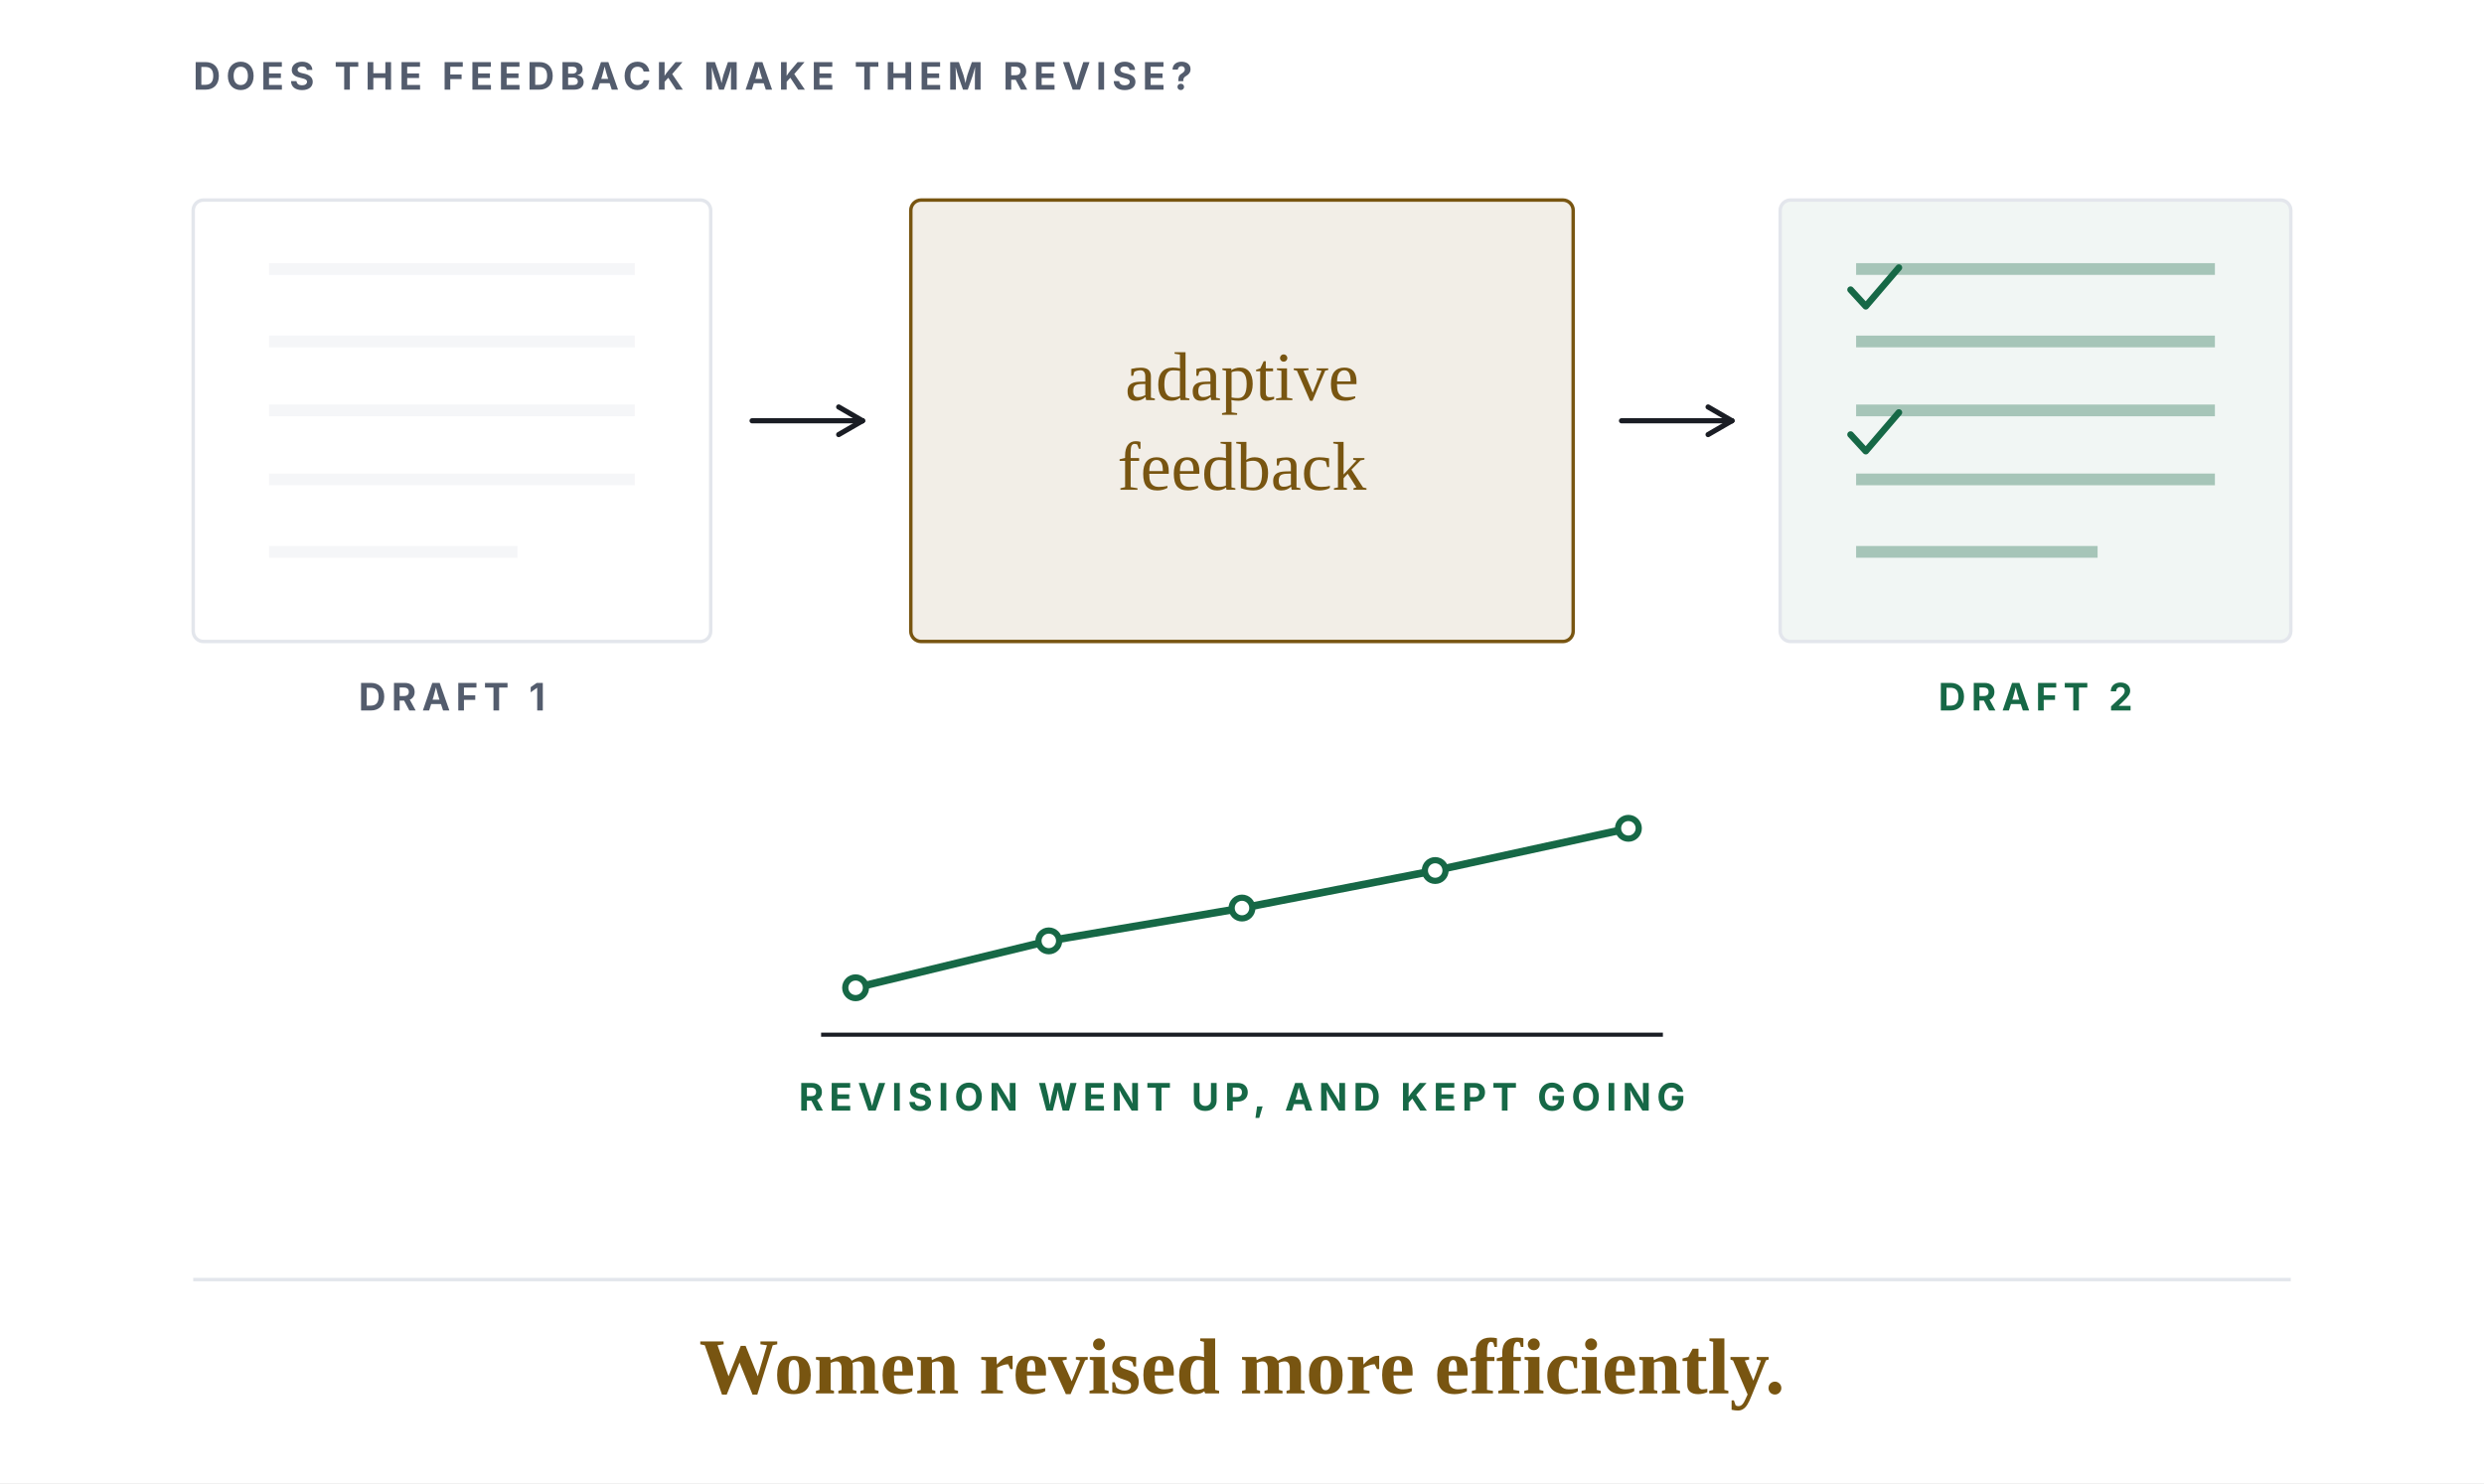
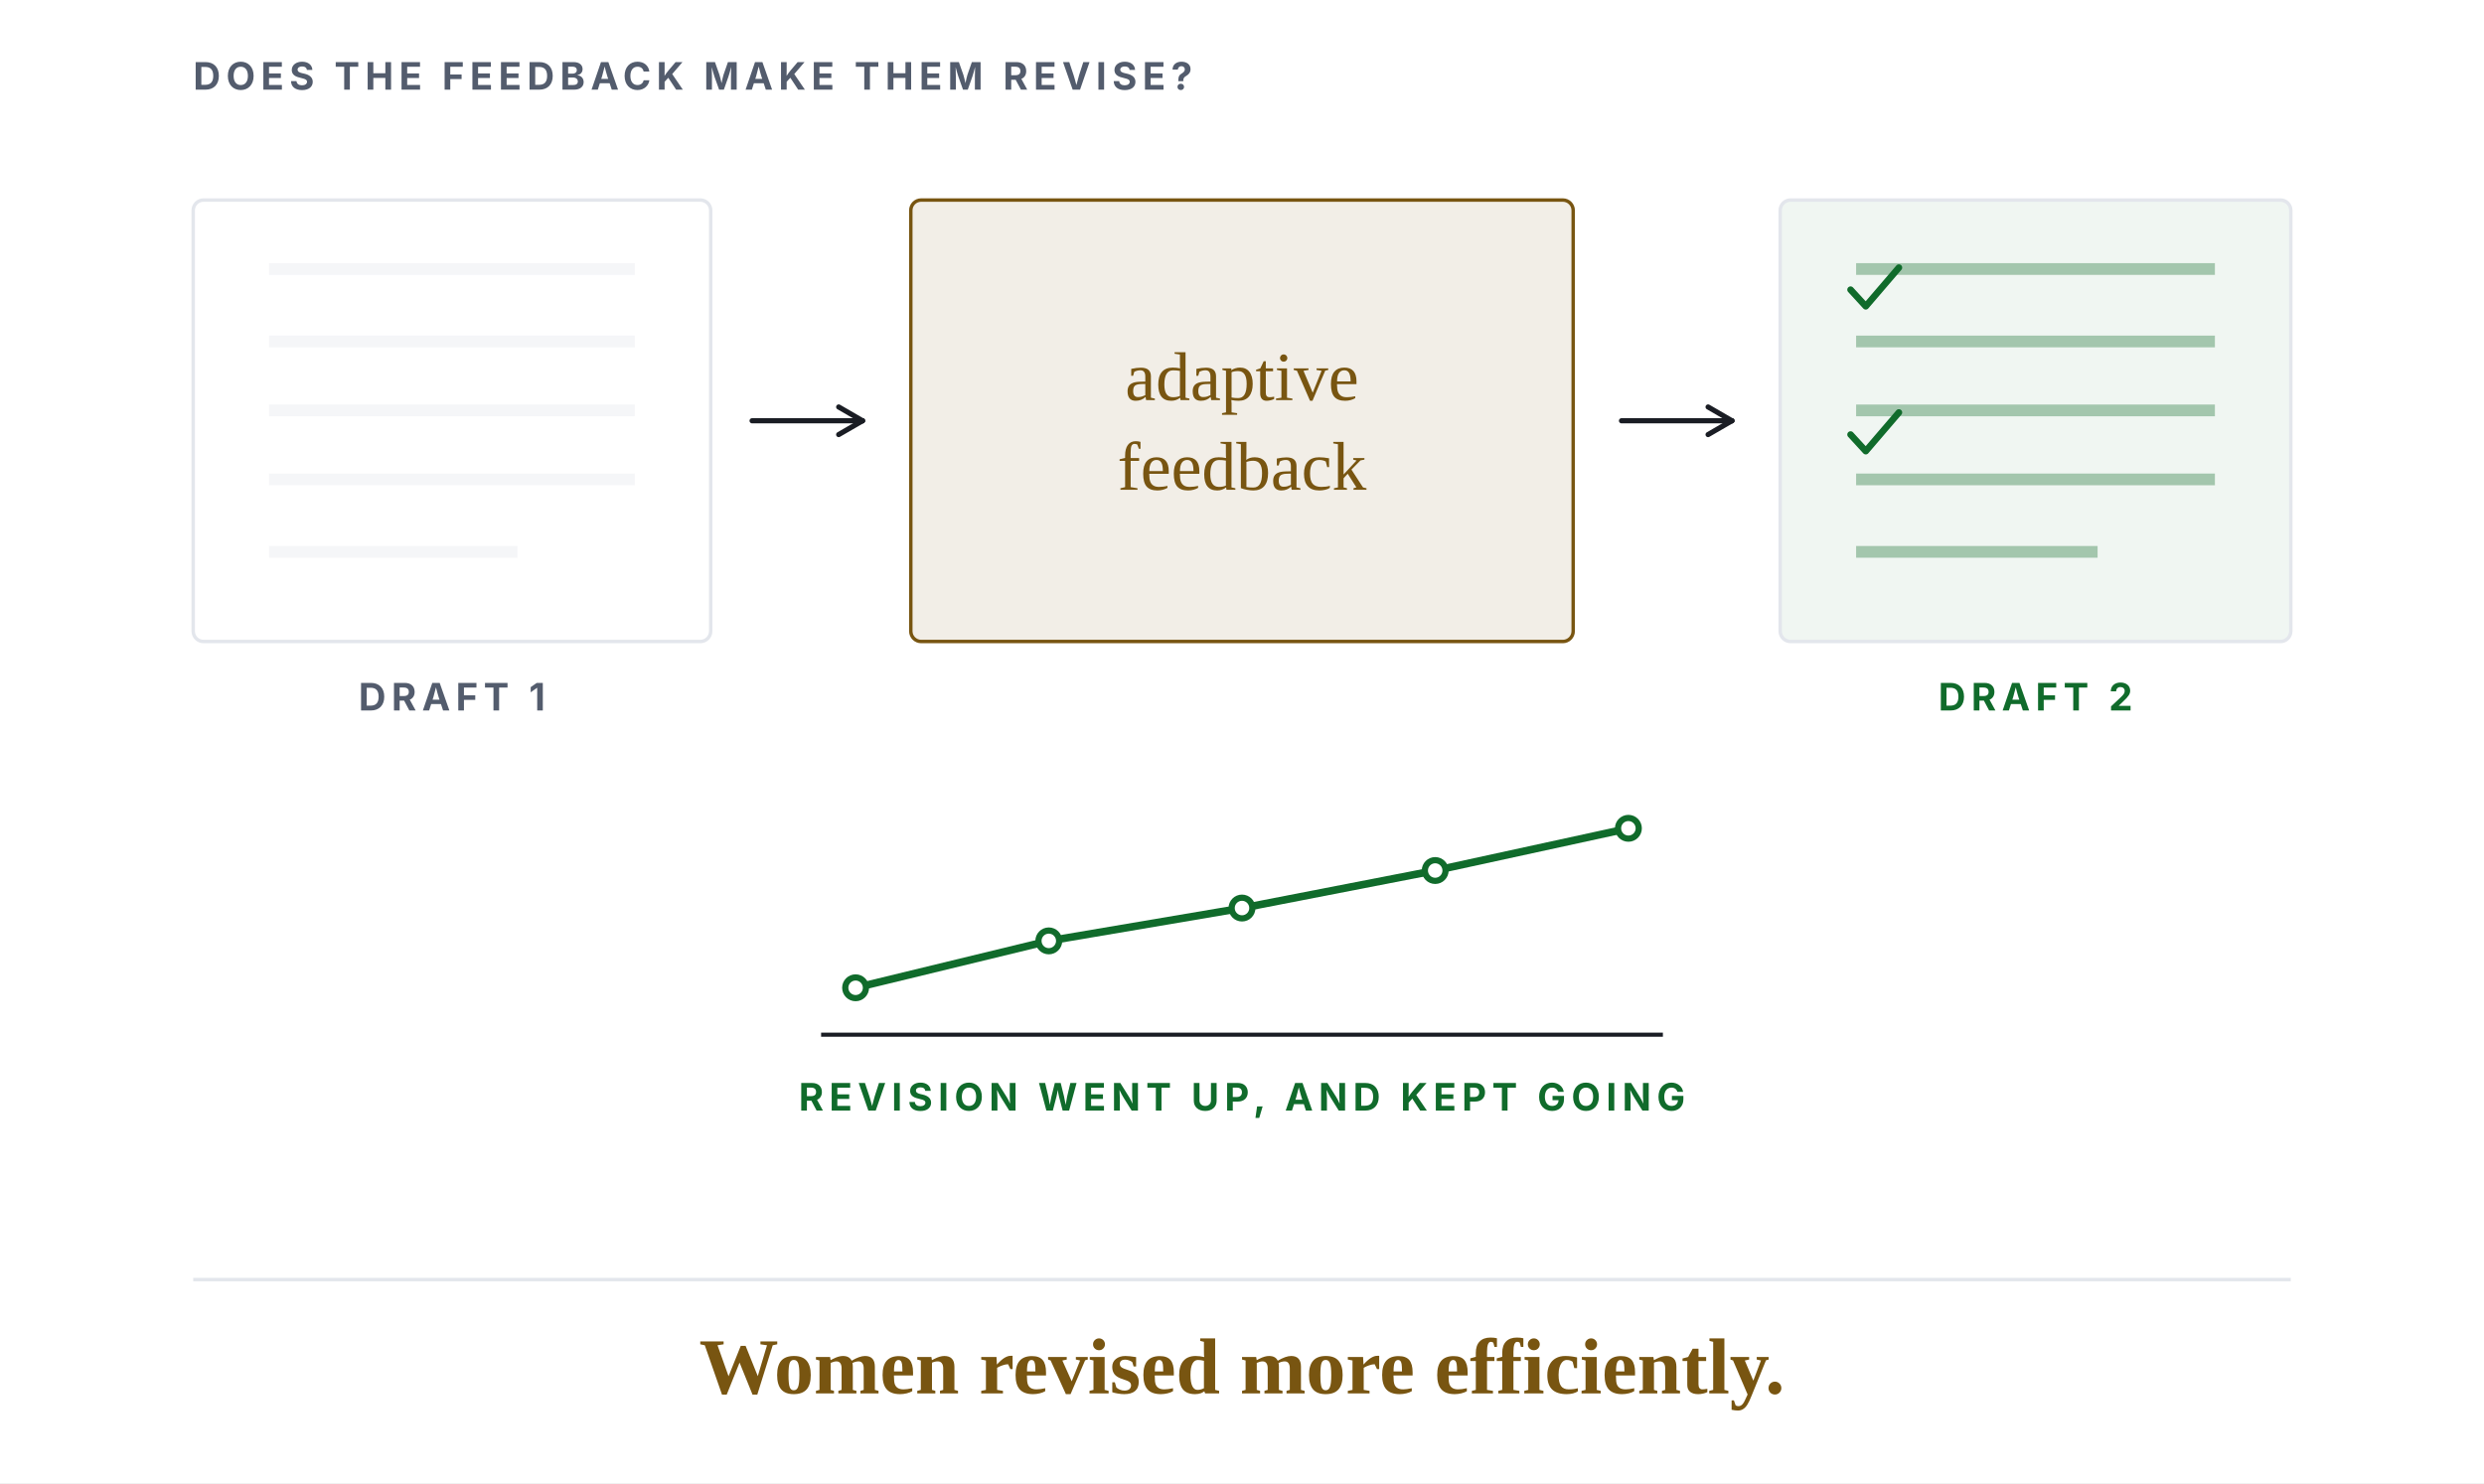
<svg xmlns="http://www.w3.org/2000/svg" class="wb" viewBox="0 0 720 430" role="img" aria-label="Adaptive writing support measurably increased revision; learners improved over time, and women revised more efficiently.">
  <rect width="720" height="430" fill="#ffffff" />
  <text x="56" y="26" text-anchor="start" font-family="Inter,-apple-system,'Helvetica Neue',system-ui,sans-serif" font-size="11" font-weight="700" fill="#535c6d" letter-spacing="1.6">DOES THE FEEDBACK MAKE THEM REVISE?</text>
  <rect x="56" y="58" width="150" height="128" rx="3" fill="none" stroke="#e3e6ec" stroke-width="1" />
  <path d="M78 78 H184" fill="none" stroke="#e3e6ec" stroke-width="3.4" stroke-linecap="butt" stroke-linejoin="round" stroke-opacity="0.34" />
  <path d="M78 99 H184" fill="none" stroke="#e3e6ec" stroke-width="3.4" stroke-linecap="butt" stroke-linejoin="round" stroke-opacity="0.34" />
  <path d="M78 119 H184" fill="none" stroke="#e3e6ec" stroke-width="3.4" stroke-linecap="butt" stroke-linejoin="round" stroke-opacity="0.34" />
  <path d="M78 139 H184" fill="none" stroke="#e3e6ec" stroke-width="3.4" stroke-linecap="butt" stroke-linejoin="round" stroke-opacity="0.34" />
  <path d="M78 160 H150" fill="none" stroke="#e3e6ec" stroke-width="3.4" stroke-linecap="butt" stroke-linejoin="round" stroke-opacity="0.34" />
  <text x="131" y="206" text-anchor="middle" font-family="Inter,-apple-system,'Helvetica Neue',system-ui,sans-serif" font-size="11" font-weight="700" fill="#535c6d" letter-spacing="1.6">DRAFT 1</text>
  <path d="M218 122 L250 122" fill="none" stroke="#1a1d24" stroke-width="1.5" stroke-linecap="round" stroke-linejoin="round" />
  <path d="M250 122 l-6.9 4.0" fill="none" stroke="#1a1d24" stroke-width="1.5" stroke-linecap="round" stroke-linejoin="round" />
  <path d="M250 122 l-6.9 -4.0" fill="none" stroke="#1a1d24" stroke-width="1.5" stroke-linecap="round" stroke-linejoin="round" />
  <rect x="264" y="58" width="192" height="128" rx="3" fill="#785511" fill-opacity="0.1" />
  <rect x="264" y="58" width="192" height="128" rx="3" fill="none" stroke="#785511" stroke-width="1" />
  <text x="360" y="116" text-anchor="middle" font-family="Fraunces,Georgia,'Times New Roman',serif" font-size="20" font-weight="500" fill="#785511">adaptive</text>
  <text x="360" y="142" text-anchor="middle" font-family="Fraunces,Georgia,'Times New Roman',serif" font-size="20" font-weight="500" fill="#785511">feedback</text>
  <path d="M470 122 L502 122" fill="none" stroke="#1a1d24" stroke-width="1.5" stroke-linecap="round" stroke-linejoin="round" />
  <path d="M502 122 l-6.9 4.0" fill="none" stroke="#1a1d24" stroke-width="1.5" stroke-linecap="round" stroke-linejoin="round" />
  <path d="M502 122 l-6.9 -4.0" fill="none" stroke="#1a1d24" stroke-width="1.5" stroke-linecap="round" stroke-linejoin="round" />
-   <rect x="516" y="58" width="148" height="128" rx="3" fill="#166846" fill-opacity="0.06" />
+   <rect x="516" y="58" width="148" height="128" rx="3" fill="#106b2b" fill-opacity="0.06" />
  <rect x="516" y="58" width="148" height="128" rx="3" fill="none" stroke="#e3e6ec" stroke-width="1" />
-   <path d="M538 78 H642" fill="none" stroke="#166846" stroke-width="3.4" stroke-linecap="butt" stroke-linejoin="round" stroke-opacity="0.34" />
-   <path d="M538 99 H642" fill="none" stroke="#166846" stroke-width="3.4" stroke-linecap="butt" stroke-linejoin="round" stroke-opacity="0.34" />
-   <path d="M538 119 H642" fill="none" stroke="#166846" stroke-width="3.4" stroke-linecap="butt" stroke-linejoin="round" stroke-opacity="0.34" />
-   <path d="M538 139 H642" fill="none" stroke="#166846" stroke-width="3.4" stroke-linecap="butt" stroke-linejoin="round" stroke-opacity="0.34" />
-   <path d="M538 160 H608" fill="none" stroke="#166846" stroke-width="3.4" stroke-linecap="butt" stroke-linejoin="round" stroke-opacity="0.34" />
-   <path d="M536.4 84 l4.4 4.8 l9.6 -11.2" fill="none" stroke="#166846" stroke-width="1.92" stroke-linecap="round" stroke-linejoin="round" />
-   <path d="M536.4 126 l4.4 4.8 l9.6 -11.2" fill="none" stroke="#166846" stroke-width="1.92" stroke-linecap="round" stroke-linejoin="round" />
-   <text x="590" y="206" text-anchor="middle" font-family="Inter,-apple-system,'Helvetica Neue',system-ui,sans-serif" font-size="11" font-weight="700" fill="#166846" letter-spacing="1.6">DRAFT 2</text>
-   <path d="M248.0 286.4 L304.0 272.8 L360.0 263.3 L416.0 252.4 L472.0 240.2" fill="none" stroke="#166846" stroke-width="2.2" stroke-linecap="round" stroke-linejoin="round" />
-   <circle cx="248.0" cy="286.4" r="3" fill="#ffffff" stroke="#166846" stroke-width="1.8" />
-   <circle cx="304.0" cy="272.8" r="3" fill="#ffffff" stroke="#166846" stroke-width="1.8" />
-   <circle cx="360.0" cy="263.28" r="3" fill="#ffffff" stroke="#166846" stroke-width="1.8" />
-   <circle cx="416.0" cy="252.4" r="3" fill="#ffffff" stroke="#166846" stroke-width="1.8" />
-   <circle cx="472.0" cy="240.16" r="3" fill="#ffffff" stroke="#166846" stroke-width="1.8" />
+   <path d="M538 78 H642" fill="none" stroke="#106b2b" stroke-width="3.4" stroke-linecap="butt" stroke-linejoin="round" stroke-opacity="0.34" />
+   <path d="M538 99 H642" fill="none" stroke="#106b2b" stroke-width="3.4" stroke-linecap="butt" stroke-linejoin="round" stroke-opacity="0.34" />
+   <path d="M538 119 H642" fill="none" stroke="#106b2b" stroke-width="3.4" stroke-linecap="butt" stroke-linejoin="round" stroke-opacity="0.34" />
+   <path d="M538 139 H642" fill="none" stroke="#106b2b" stroke-width="3.4" stroke-linecap="butt" stroke-linejoin="round" stroke-opacity="0.34" />
+   <path d="M538 160 H608" fill="none" stroke="#106b2b" stroke-width="3.4" stroke-linecap="butt" stroke-linejoin="round" stroke-opacity="0.34" />
+   <path d="M536.4 84 l4.4 4.8 l9.6 -11.2" fill="none" stroke="#106b2b" stroke-width="1.92" stroke-linecap="round" stroke-linejoin="round" />
+   <path d="M536.4 126 l4.4 4.8 l9.6 -11.2" fill="none" stroke="#106b2b" stroke-width="1.92" stroke-linecap="round" stroke-linejoin="round" />
+   <text x="590" y="206" text-anchor="middle" font-family="Inter,-apple-system,'Helvetica Neue',system-ui,sans-serif" font-size="11" font-weight="700" fill="#106b2b" letter-spacing="1.6">DRAFT 2</text>
+   <path d="M248.0 286.4 L304.0 272.8 L360.0 263.3 L416.0 252.4 L472.0 240.2" fill="none" stroke="#106b2b" stroke-width="2.2" stroke-linecap="round" stroke-linejoin="round" />
+   <circle cx="248.0" cy="286.4" r="3" fill="#ffffff" stroke="#106b2b" stroke-width="1.8" />
+   <circle cx="304.0" cy="272.8" r="3" fill="#ffffff" stroke="#106b2b" stroke-width="1.8" />
+   <circle cx="360.0" cy="263.28" r="3" fill="#ffffff" stroke="#106b2b" stroke-width="1.8" />
+   <circle cx="416.0" cy="252.4" r="3" fill="#ffffff" stroke="#106b2b" stroke-width="1.8" />
+   <circle cx="472.0" cy="240.16" r="3" fill="#ffffff" stroke="#106b2b" stroke-width="1.8" />
  <path d="M238 300 H482" fill="none" stroke="#1a1d24" stroke-width="1.2" stroke-linecap="butt" stroke-linejoin="round" />
-   <text x="360" y="322" text-anchor="middle" font-family="Inter,-apple-system,'Helvetica Neue',system-ui,sans-serif" font-size="11" font-weight="700" fill="#166846" letter-spacing="1.6">REVISION WENT UP, AND KEPT GOING</text>
+   <text x="360" y="322" text-anchor="middle" font-family="Inter,-apple-system,'Helvetica Neue',system-ui,sans-serif" font-size="11" font-weight="700" fill="#106b2b" letter-spacing="1.6">REVISION WENT UP, AND KEPT GOING</text>
  <path d="M56 371 H664" fill="none" stroke="#e3e6ec" stroke-width="1" stroke-linecap="butt" stroke-linejoin="round" />
  <text x="360.0" y="404" text-anchor="middle" font-family="Fraunces,Georgia,'Times New Roman',serif" font-size="23" font-weight="600" fill="#785511">Women revised more efficiently.</text>
</svg>
